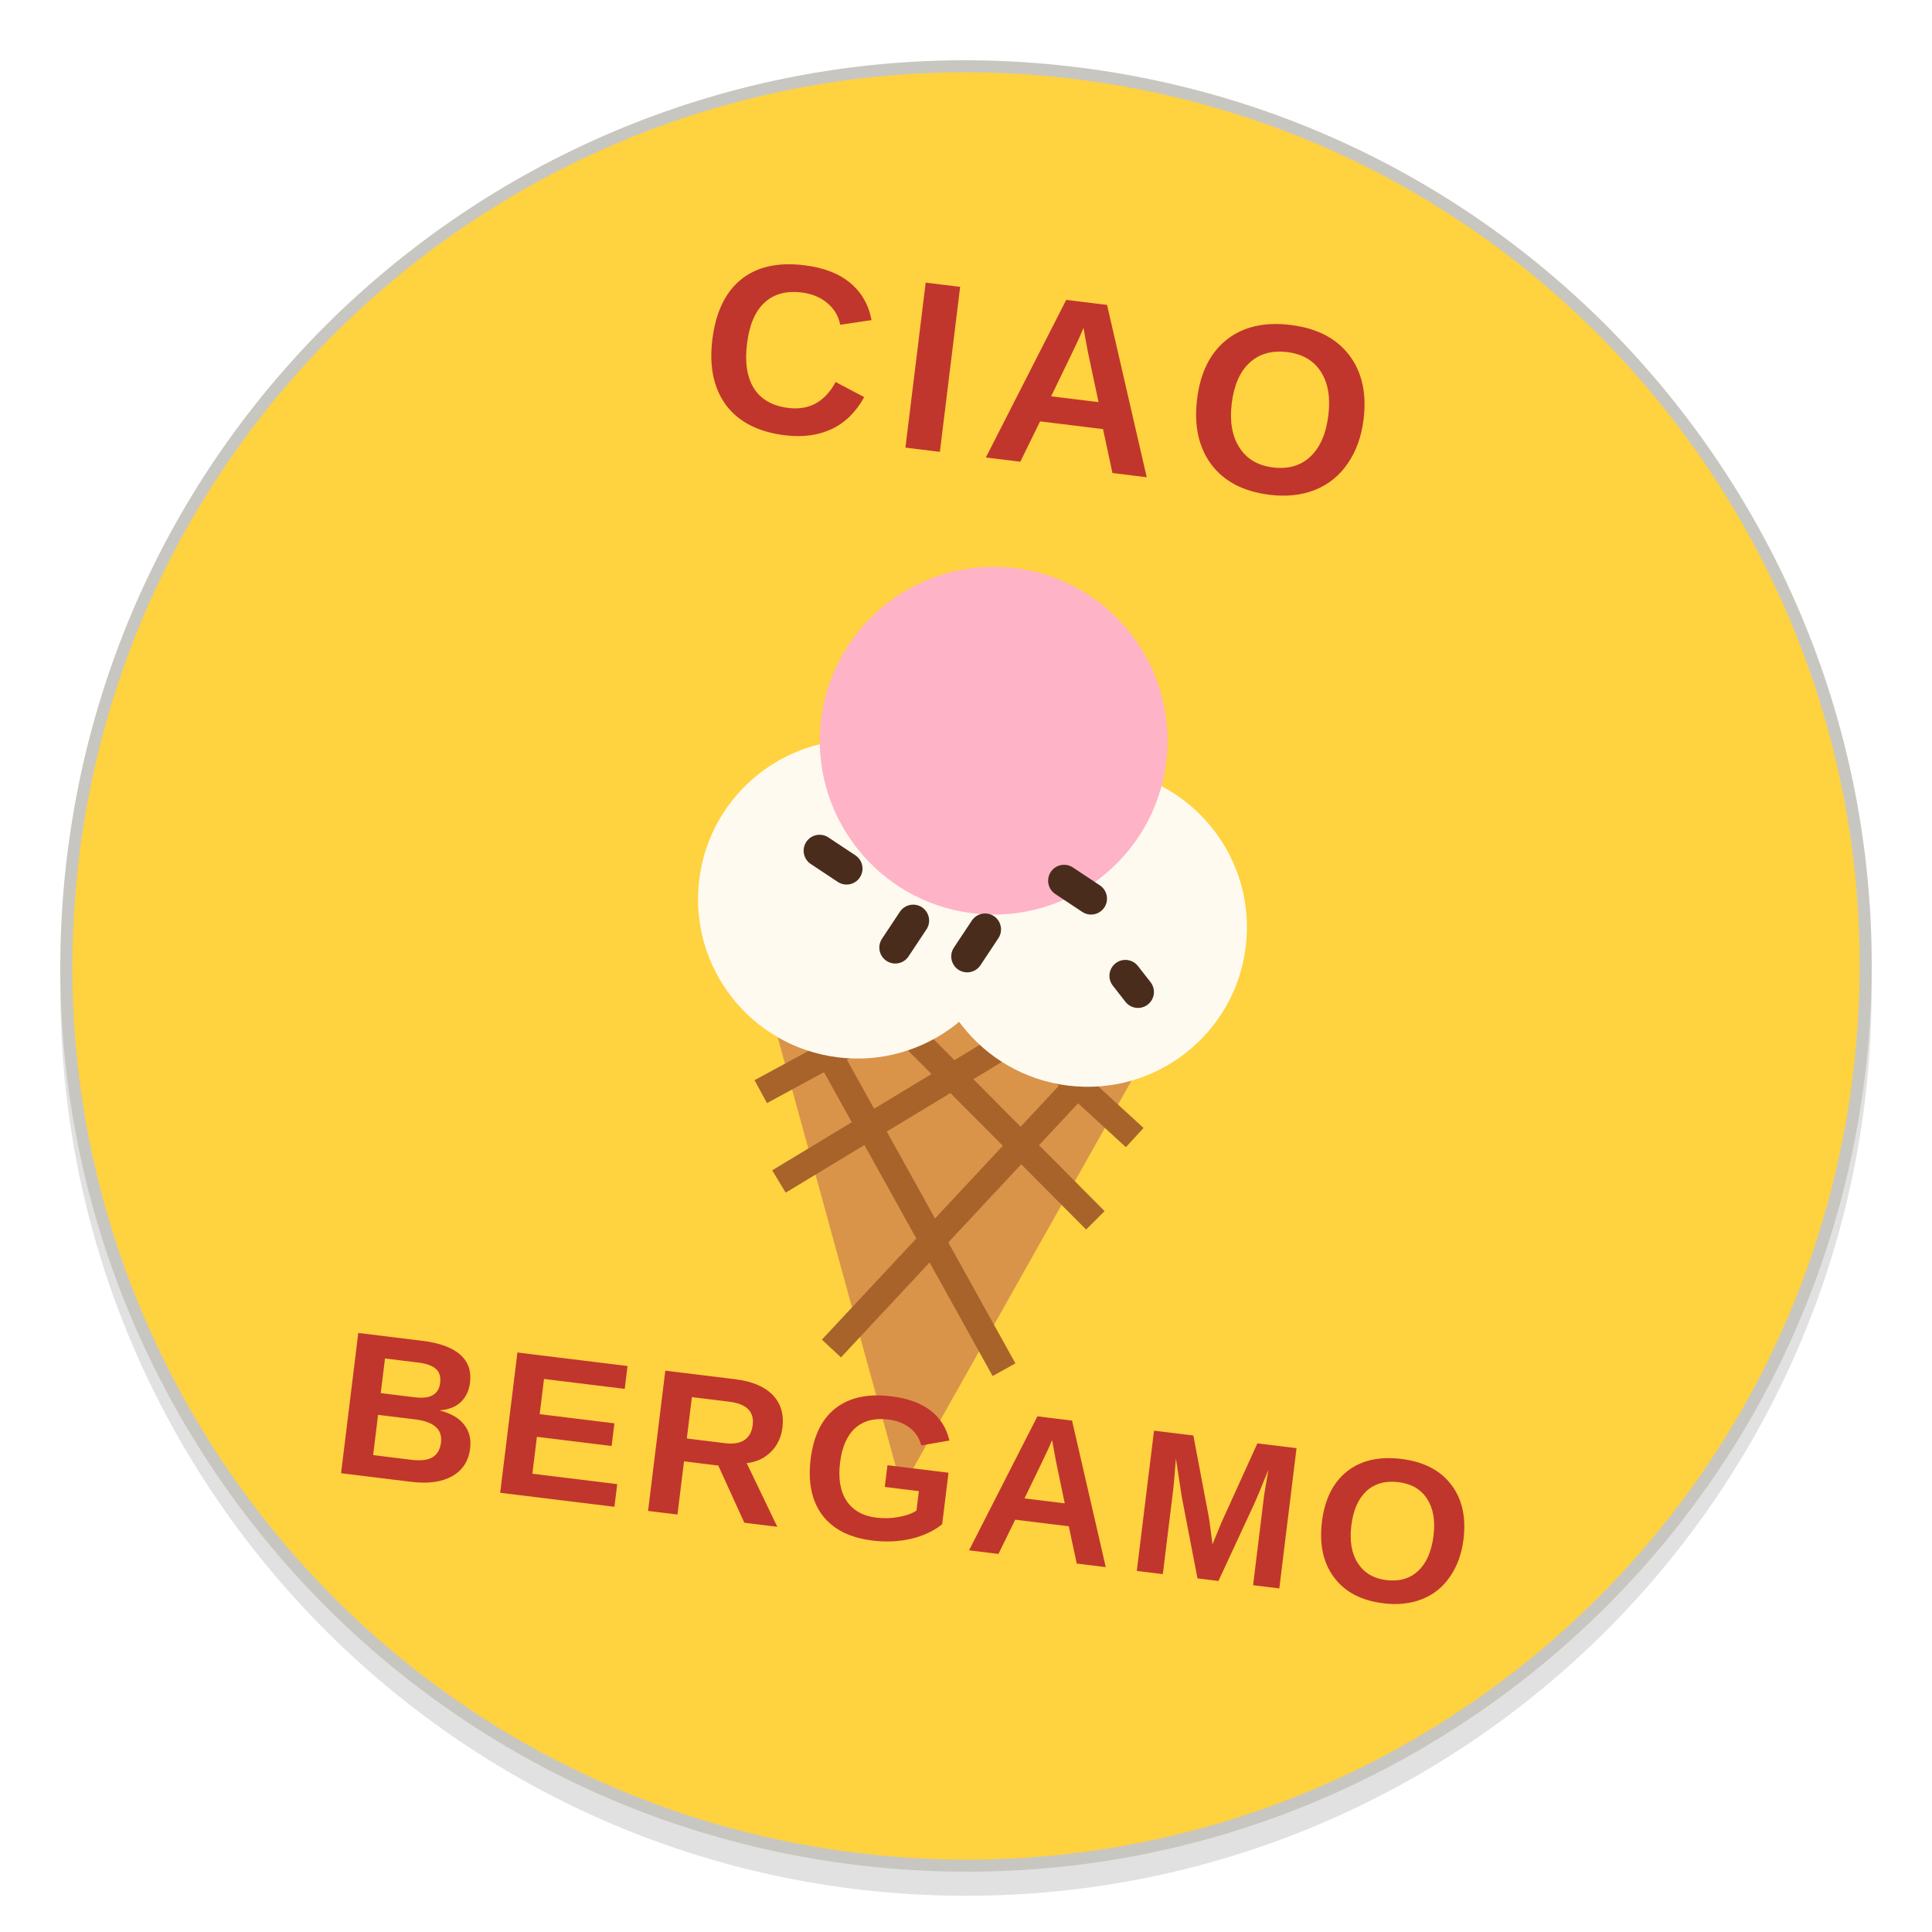
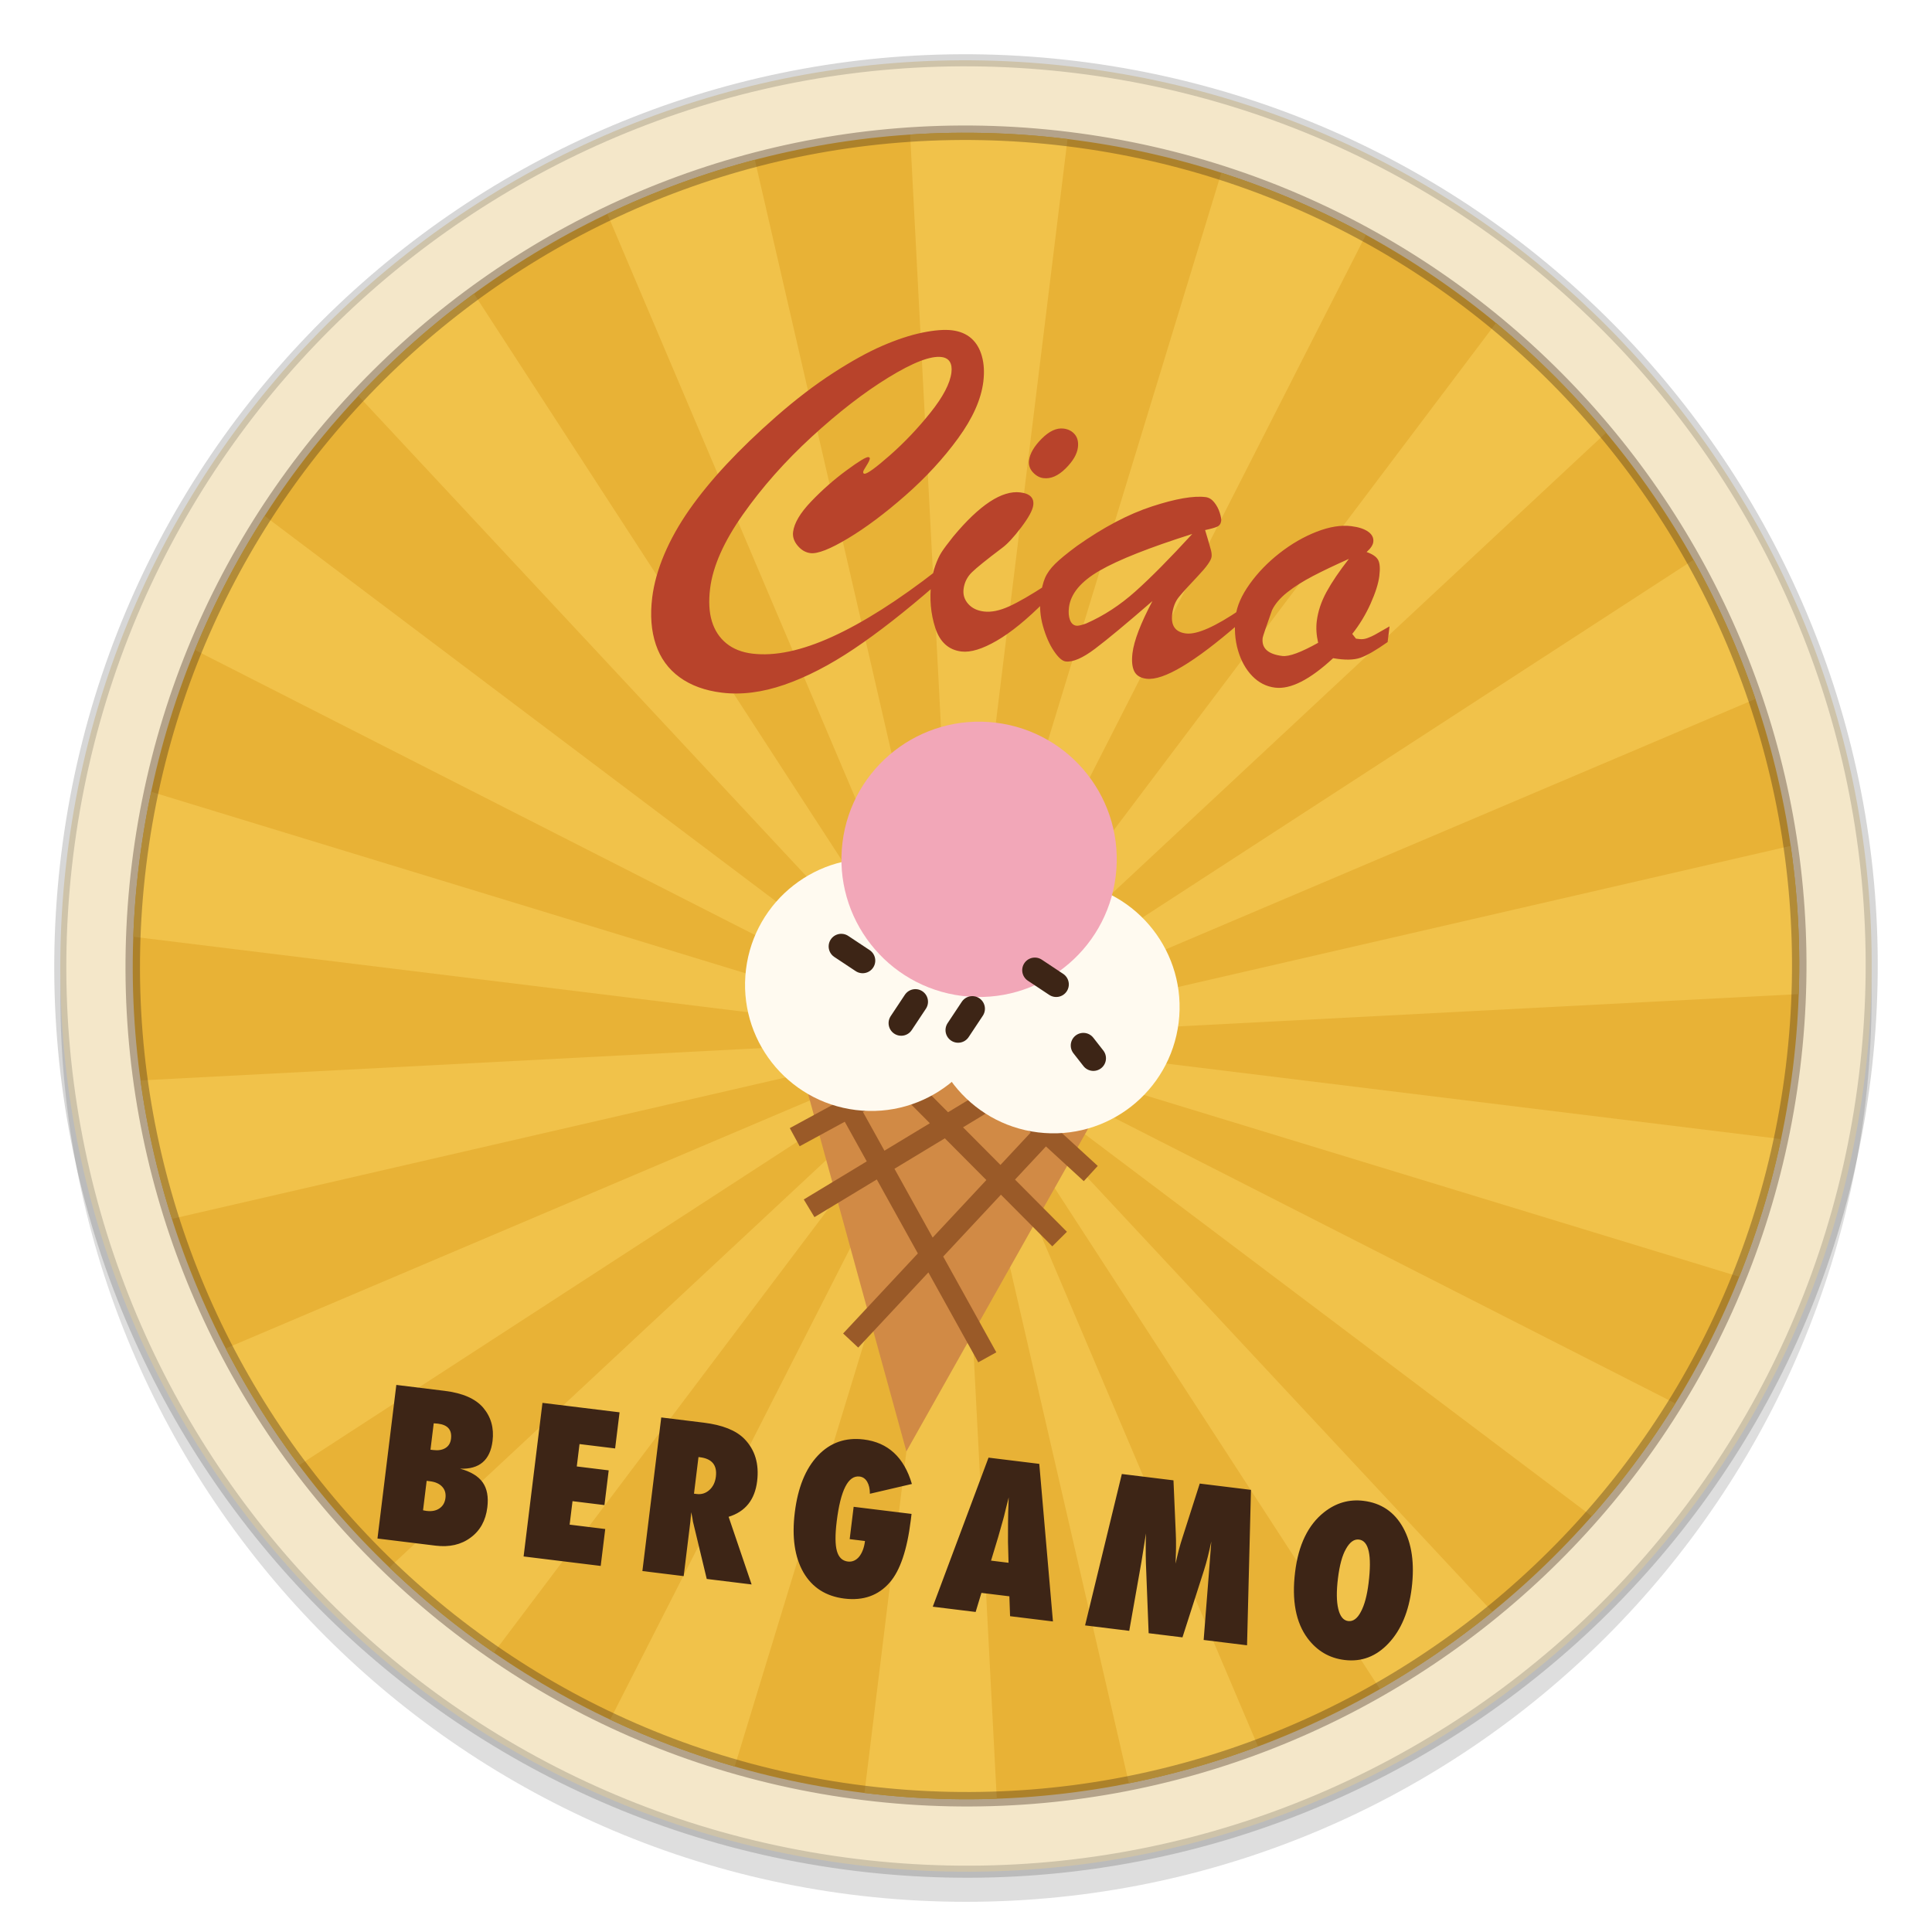
- <svg xmlns="http://www.w3.org/2000/svg" viewBox="0 0 160 160" role="img" aria-label="Pin: Ciao Bergamo">
+ <svg xmlns="http://www.w3.org/2000/svg" viewBox="0 0 160 160" role="img" aria-label="Pin: Ciao Bergamo, with an ice cream cone">
  <defs>
    <clipPath id="c-bergamo">
-       <circle cx="80" cy="80" r="74" />
+       <circle cx="80" cy="80" r="69" />
    </clipPath>
  </defs>
-   <circle cx="80" cy="82" r="75" fill="#000" opacity=".12" />
+   <circle cx="80" cy="82.5" r="75" fill="#000" opacity=".13" />
  <g transform="rotate(7 80 80)">
-     <circle cx="80" cy="80" r="75" fill="#f4f1ea" />
+     <circle cx="80" cy="80" r="75" fill="#f4e7c9" />
+     <circle cx="80" cy="80" r="75" fill="none" stroke="#000" stroke-opacity=".16" />
    <g clip-path="url(#c-bergamo)">
-       <rect width="160" height="160" fill="#ffd23f" />
-       <text x="80" y="38" text-anchor="middle" font-family="'Helvetica Neue','Arial Black',Arial,sans-serif" font-weight="900" font-size="20" fill="#c0362c" letter-spacing="2">CIAO</text>
-       <g transform="translate(80 90) scale(1.2) translate(-80 -92)">
-         <path d="M66,86 L80,120 L94,86 Z" fill="#d9944a" />
-         <path d="M70,89 L86,111 M77,89 L91,100 M86,89 L93,94 M90,89 L74,111 M83,89 L69,100 M74,89 L67,94" stroke="#a8632b" stroke-width="1.8" />
-         <circle cx="72" cy="80" r="11" fill="#fffaf0" />
-         <circle cx="88" cy="80" r="11" fill="#fffaf0" />
-         <circle cx="80" cy="68" r="12" fill="#ffb3c7" />
-         <path d="M69,77 l2,1 M75,83 l1,-2 M86,77 l2,1 M91,83 l1,1 M81,81 l-1,2" stroke="#4a2c1d" stroke-width="2.2" stroke-linecap="round" />
+       <rect width="160" height="160" fill="#e8b236" />
+       <path d="M80,86 L200.0,86.0 L198.2,106.8 Z" fill="#f1c24a" />
+       <path d="M80,86 L192.8,127.0 L183.9,146.0 Z" fill="#f1c24a" />
+       <path d="M80,86 L171.9,163.1 L157.1,177.9 Z" fill="#f1c24a" />
+       <path d="M80,86 L140.0,189.9 L121.0,198.8 Z" fill="#f1c24a" />
+       <path d="M80,86 L100.8,204.2 L80.0,206.0 Z" fill="#f1c24a" />
+       <path d="M80,86 L59.2,204.2 L39.0,198.8 Z" fill="#f1c24a" />
+       <path d="M80,86 L20.0,189.9 L2.9,177.9 Z" fill="#f1c24a" />
+       <path d="M80,86 L-11.9,163.1 L-23.9,146.0 Z" fill="#f1c24a" />
+       <path d="M80,86 L-32.8,127.0 L-38.2,106.8 Z" fill="#f1c24a" />
+       <path d="M80,86 L-40.0,86.0 L-38.2,65.2 Z" fill="#f1c24a" />
+       <path d="M80,86 L-32.8,45.0 L-23.9,26.0 Z" fill="#f1c24a" />
+       <path d="M80,86 L-11.9,8.9 L2.9,-5.9 Z" fill="#f1c24a" />
+       <path d="M80,86 L20.0,-17.9 L39.0,-26.8 Z" fill="#f1c24a" />
+       <path d="M80,86 L59.2,-32.2 L80.0,-34.0 Z" fill="#f1c24a" />
+       <path d="M80,86 L100.8,-32.2 L121.0,-26.8 Z" fill="#f1c24a" />
+       <path d="M80,86 L140.0,-17.9 L157.1,-5.9 Z" fill="#f1c24a" />
+       <path d="M80,86 L171.9,8.9 L183.9,26.0 Z" fill="#f1c24a" />
+       <path d="M80,86 L192.8,45.0 L198.2,65.2 Z" fill="#f1c24a" />
+       <path d="M73.613 47.77V49.039Q70.332 52.691 67.588 55.064Q64.844 57.438 62.227 58.717Q59.609 59.996 57.168 59.996Q55.059 59.996 53.545 59.156Q52.031 58.316 51.26 56.705Q50.488 55.094 50.488 52.887Q50.488 51.148 51.045 49.205Q51.602 47.262 52.656 45.279Q53.711 43.297 55.244 41.188Q56.777 39.078 58.848 36.754Q60.996 34.352 63.086 32.604Q65.176 30.855 66.875 29.859Q68.574 28.863 70.029 28.375Q71.484 27.887 72.441 27.887Q73.418 27.887 74.102 28.355Q74.785 28.824 75.156 29.723Q75.527 30.621 75.527 31.793Q75.527 34.0 74.023 36.705Q72.52 39.41 70.273 41.93Q68.027 44.449 65.986 46.041Q63.945 47.633 63.047 47.633Q62.441 47.633 61.924 47.154Q61.406 46.676 61.406 46.07Q61.406 44.957 62.588 43.375Q63.77 41.793 65.166 40.475Q66.562 39.156 66.836 39.156Q66.973 39.156 66.973 39.273Q66.973 39.449 66.768 39.879Q66.562 40.309 66.562 40.406Q66.562 40.562 66.68 40.562Q67.012 40.562 68.594 38.785Q70.176 37.008 71.494 34.869Q72.812 32.73 72.812 31.363Q72.812 30.797 72.568 30.494Q72.324 30.191 71.836 30.191Q70.469 30.191 67.686 32.408Q64.902 34.625 61.982 38.053Q59.062 41.48 57.109 45.133Q55.156 48.785 55.156 51.559Q55.156 53.16 55.635 54.234Q56.113 55.309 57.041 55.895Q57.969 56.48 59.277 56.48Q62.109 56.48 65.703 54.273Q69.297 52.066 73.613 47.77ZM81.445 39.117Q80.957 39.117 80.518 38.746Q80.078 38.375 80.078 37.809Q80.078 36.949 80.898 35.895Q81.719 34.84 82.598 34.84Q83.184 34.84 83.574 35.201Q83.965 35.562 83.965 36.246Q83.965 37.086 83.164 38.102Q82.363 39.117 81.445 39.117ZM82.773 47.848V49.273Q80.879 51.715 79.238 52.955Q77.598 54.195 76.445 54.195Q74.844 54.195 74.062 52.516Q73.281 50.836 73.281 48.844Q73.281 48.082 73.438 47.389Q73.594 46.695 73.809 46.246Q74.023 45.797 74.609 44.84Q77.383 40.523 79.688 40.523Q80.879 40.523 80.879 41.441Q80.879 42.066 80.107 43.395Q79.336 44.723 78.73 45.289Q77.031 46.93 76.514 47.574Q75.996 48.219 75.996 49.039Q75.996 49.742 76.523 50.211Q77.051 50.68 77.891 50.68Q78.809 50.68 79.912 50.006Q81.016 49.332 82.773 47.848ZM84.883 44.352Q87.852 41.656 90.645 40.348Q93.438 39.039 94.961 39.039Q95.371 39.039 95.723 39.381Q96.074 39.723 96.279 40.172Q96.484 40.621 96.484 40.836Q96.484 41.188 96.211 41.354Q95.938 41.52 95.254 41.754Q95.391 42.066 95.605 42.555Q95.82 43.043 95.938 43.346Q96.055 43.648 96.055 43.883Q96.055 44.352 95.107 45.631Q94.16 46.91 93.779 47.516Q93.398 48.121 93.398 49.0Q93.398 50.445 94.727 50.445Q96.094 50.445 99.004 47.887V49.078Q94.062 54.566 91.934 54.566Q91.172 54.566 90.85 54.068Q90.527 53.57 90.527 52.594Q90.527 51.051 91.641 48.121Q88.789 51.285 87.402 52.623Q86.016 53.961 85.117 53.961Q84.688 53.961 84.043 53.219Q83.398 52.477 82.9 51.295Q82.402 50.113 82.402 48.844Q82.402 47.926 82.578 47.311Q82.754 46.695 83.262 46.051Q83.77 45.406 84.883 44.352ZM94.238 42.203Q89.16 44.527 87.002 46.148Q84.844 47.77 84.844 49.488Q84.844 50.113 85.059 50.514Q85.273 50.914 85.645 50.914Q85.859 50.914 86.406 50.641Q88.457 49.43 90.156 47.486Q91.855 45.543 94.238 42.203ZM111.387 47.809V49.117Q110.098 50.289 109.316 50.68Q108.535 51.07 107.07 50.992Q104.531 54.0 102.598 54.0Q101.504 54.0 100.605 53.277Q99.707 52.555 99.17 51.305Q98.633 50.055 98.633 48.512Q98.633 47.262 99.463 45.738Q100.293 44.215 101.611 42.896Q102.93 41.578 104.434 40.768Q105.938 39.957 107.227 39.957Q108.145 39.957 108.672 40.24Q109.199 40.523 109.199 41.031Q109.199 41.422 108.75 41.93Q109.492 42.086 109.766 42.447Q110.039 42.809 110.039 43.766Q110.039 44.703 109.6 46.129Q109.16 47.555 108.398 48.805L108.75 49.156H109.043Q109.375 49.156 109.697 48.99Q110.02 48.824 110.273 48.639Q110.527 48.453 111.387 47.809ZM107.363 42.672Q105.742 43.648 104.59 44.439Q103.438 45.23 102.637 46.041Q101.836 46.852 101.562 47.672Q101.074 49.859 101.074 50.035Q101.074 51.324 102.871 51.324Q103.711 51.324 105.684 49.879Q105.352 48.961 105.352 48.121Q105.352 46.891 105.859 45.611Q106.367 44.332 107.363 42.672Z" fill="#b8432b" />
+       <g transform="translate(80 92) scale(.95) translate(-80 -92)">
+         <path d="M66,88 L80,122 L94,88 Z" fill="#d18a45" />
+         <path d="M70,91 L86,113 M77,91 L91,102 M86,91 L93,96 M90,91 L74,113 M83,91 L69,102 M74,91 L67,96" stroke="#9a5a28" stroke-width="1.8" />
+         <circle cx="72" cy="82" r="11" fill="#fffaf0" />
+         <circle cx="88" cy="82" r="11" fill="#fffaf0" />
+         <circle cx="80" cy="70" r="12" fill="#f2a7b8" />
+         <path d="M69,79 l2,1 M75,85 l1,-2 M86,79 l2,1 M91,85 l1,1 M81,83 l-1,2" stroke="#3d2516" stroke-width="2.2" stroke-linecap="round" />
      </g>
-       <text x="80" y="128" text-anchor="middle" font-family="'Helvetica Neue','Arial Black',Arial,sans-serif" font-weight="900" font-size="17" fill="#c0362c" letter-spacing="1">BERGAMO</text>
+       <path d="M37.402 133.0V120.184H41.428Q43.686 120.184 44.773 121.18Q45.877 122.201 45.877 123.819Q45.877 126.227 43.486 126.426Q44.848 126.625 45.483 127.322Q46.118 128.02 46.118 129.331Q46.118 130.983 45.047 131.987Q43.984 133.0 42.25 133.0ZM40.863 130.219Q40.963 130.228 41.038 130.232Q41.112 130.236 41.162 130.236Q41.81 130.236 42.196 129.896Q42.582 129.555 42.582 128.982Q42.582 128.41 42.196 128.086Q41.81 127.762 41.137 127.762H40.863ZM40.863 125.164H41.096Q41.718 125.164 42.079 124.874Q42.44 124.583 42.44 124.06Q42.44 122.948 41.22 122.948Q41.162 122.948 41.075 122.952Q40.988 122.956 40.863 122.964ZM49.595 133.0V120.184H56.028V123.197H53.057V125.064H55.721V127.961H53.057V129.92H56.028V133.0ZM68.62 133.0H64.876L63.167 128.435Q63.142 128.318 63.079 128.127Q63.017 127.937 62.926 127.671L62.951 128.518V133.0H59.506V120.184H63.05Q65.391 120.184 66.553 121.105Q68.031 122.284 68.031 124.458Q68.031 126.783 66.047 127.671ZM62.967 126.119H63.2Q63.797 126.119 64.196 125.662Q64.594 125.206 64.594 124.5Q64.594 123.064 63.092 123.064H62.967ZM76.223 125.587H81.054V126.119Q81.054 129.821 79.95 131.448Q78.747 133.224 76.389 133.224Q74.073 133.224 72.753 131.481Q71.442 129.721 71.442 126.65Q71.442 123.537 72.762 121.744Q74.082 119.951 76.373 119.951Q79.411 119.951 80.78 123.122L77.427 124.351Q77.352 123.745 77.082 123.392Q76.812 123.039 76.406 123.039Q74.978 123.039 74.978 126.965Q74.978 128.634 75.293 129.389Q75.609 130.145 76.298 130.145Q76.572 130.145 76.796 130.012Q77.02 129.879 77.174 129.638Q77.327 129.397 77.414 129.053Q77.501 128.708 77.501 128.285H76.223ZM93.762 133.0H90.185L89.927 131.373H87.595L87.312 133.0H83.735L86.814 120.184H91.048ZM89.521 128.625 89.296 127.131Q89.288 127.123 89.263 126.907Q89.247 126.725 89.089 125.463Q89.072 125.322 89.047 125.077Q89.022 124.832 88.981 124.458L88.873 123.247Q88.856 123.421 88.827 123.637Q88.798 123.853 88.765 124.11Q88.707 124.625 88.682 124.824Q88.657 125.023 88.649 125.064L88.408 126.617L88.06 128.625ZM109.957 133.0H106.337L106.08 127.156L105.972 124.824Q105.914 125.496 105.839 126.106Q105.765 126.716 105.657 127.289L104.569 133.0H101.747L100.817 127.281Q100.734 126.783 100.593 125.571Q100.577 125.388 100.519 124.824L100.436 127.189L100.128 133.0H96.443L97.937 120.184H102.245L102.967 124.5Q103.059 125.031 103.129 125.654Q103.2 126.276 103.258 127.007Q103.366 125.787 103.557 124.824L104.437 120.184H108.711ZM122.914 126.633Q122.914 129.563 121.577 131.398Q120.249 133.224 118.116 133.224Q116.223 133.224 114.87 131.821Q113.168 130.045 113.168 126.492Q113.168 123.089 114.945 121.288Q116.265 119.951 118.074 119.951Q120.291 119.951 121.602 121.761Q122.914 123.57 122.914 126.633ZM119.319 126.658Q119.319 123.18 118.091 123.18Q117.477 123.18 117.111 124.093Q116.754 124.94 116.754 126.583Q116.754 128.202 117.091 129.094Q117.427 129.987 118.024 129.987Q118.639 129.987 118.971 129.107Q119.319 128.227 119.319 126.658Z" fill="#3d2516" />
    </g>
-     <circle cx="80" cy="80" r="74.5" fill="none" stroke="#000" stroke-opacity=".18" stroke-width="1" />
+     <circle cx="80" cy="80" r="69" fill="none" stroke="#3d2516" stroke-opacity=".35" stroke-width="1.2" />
  </g>
</svg>
